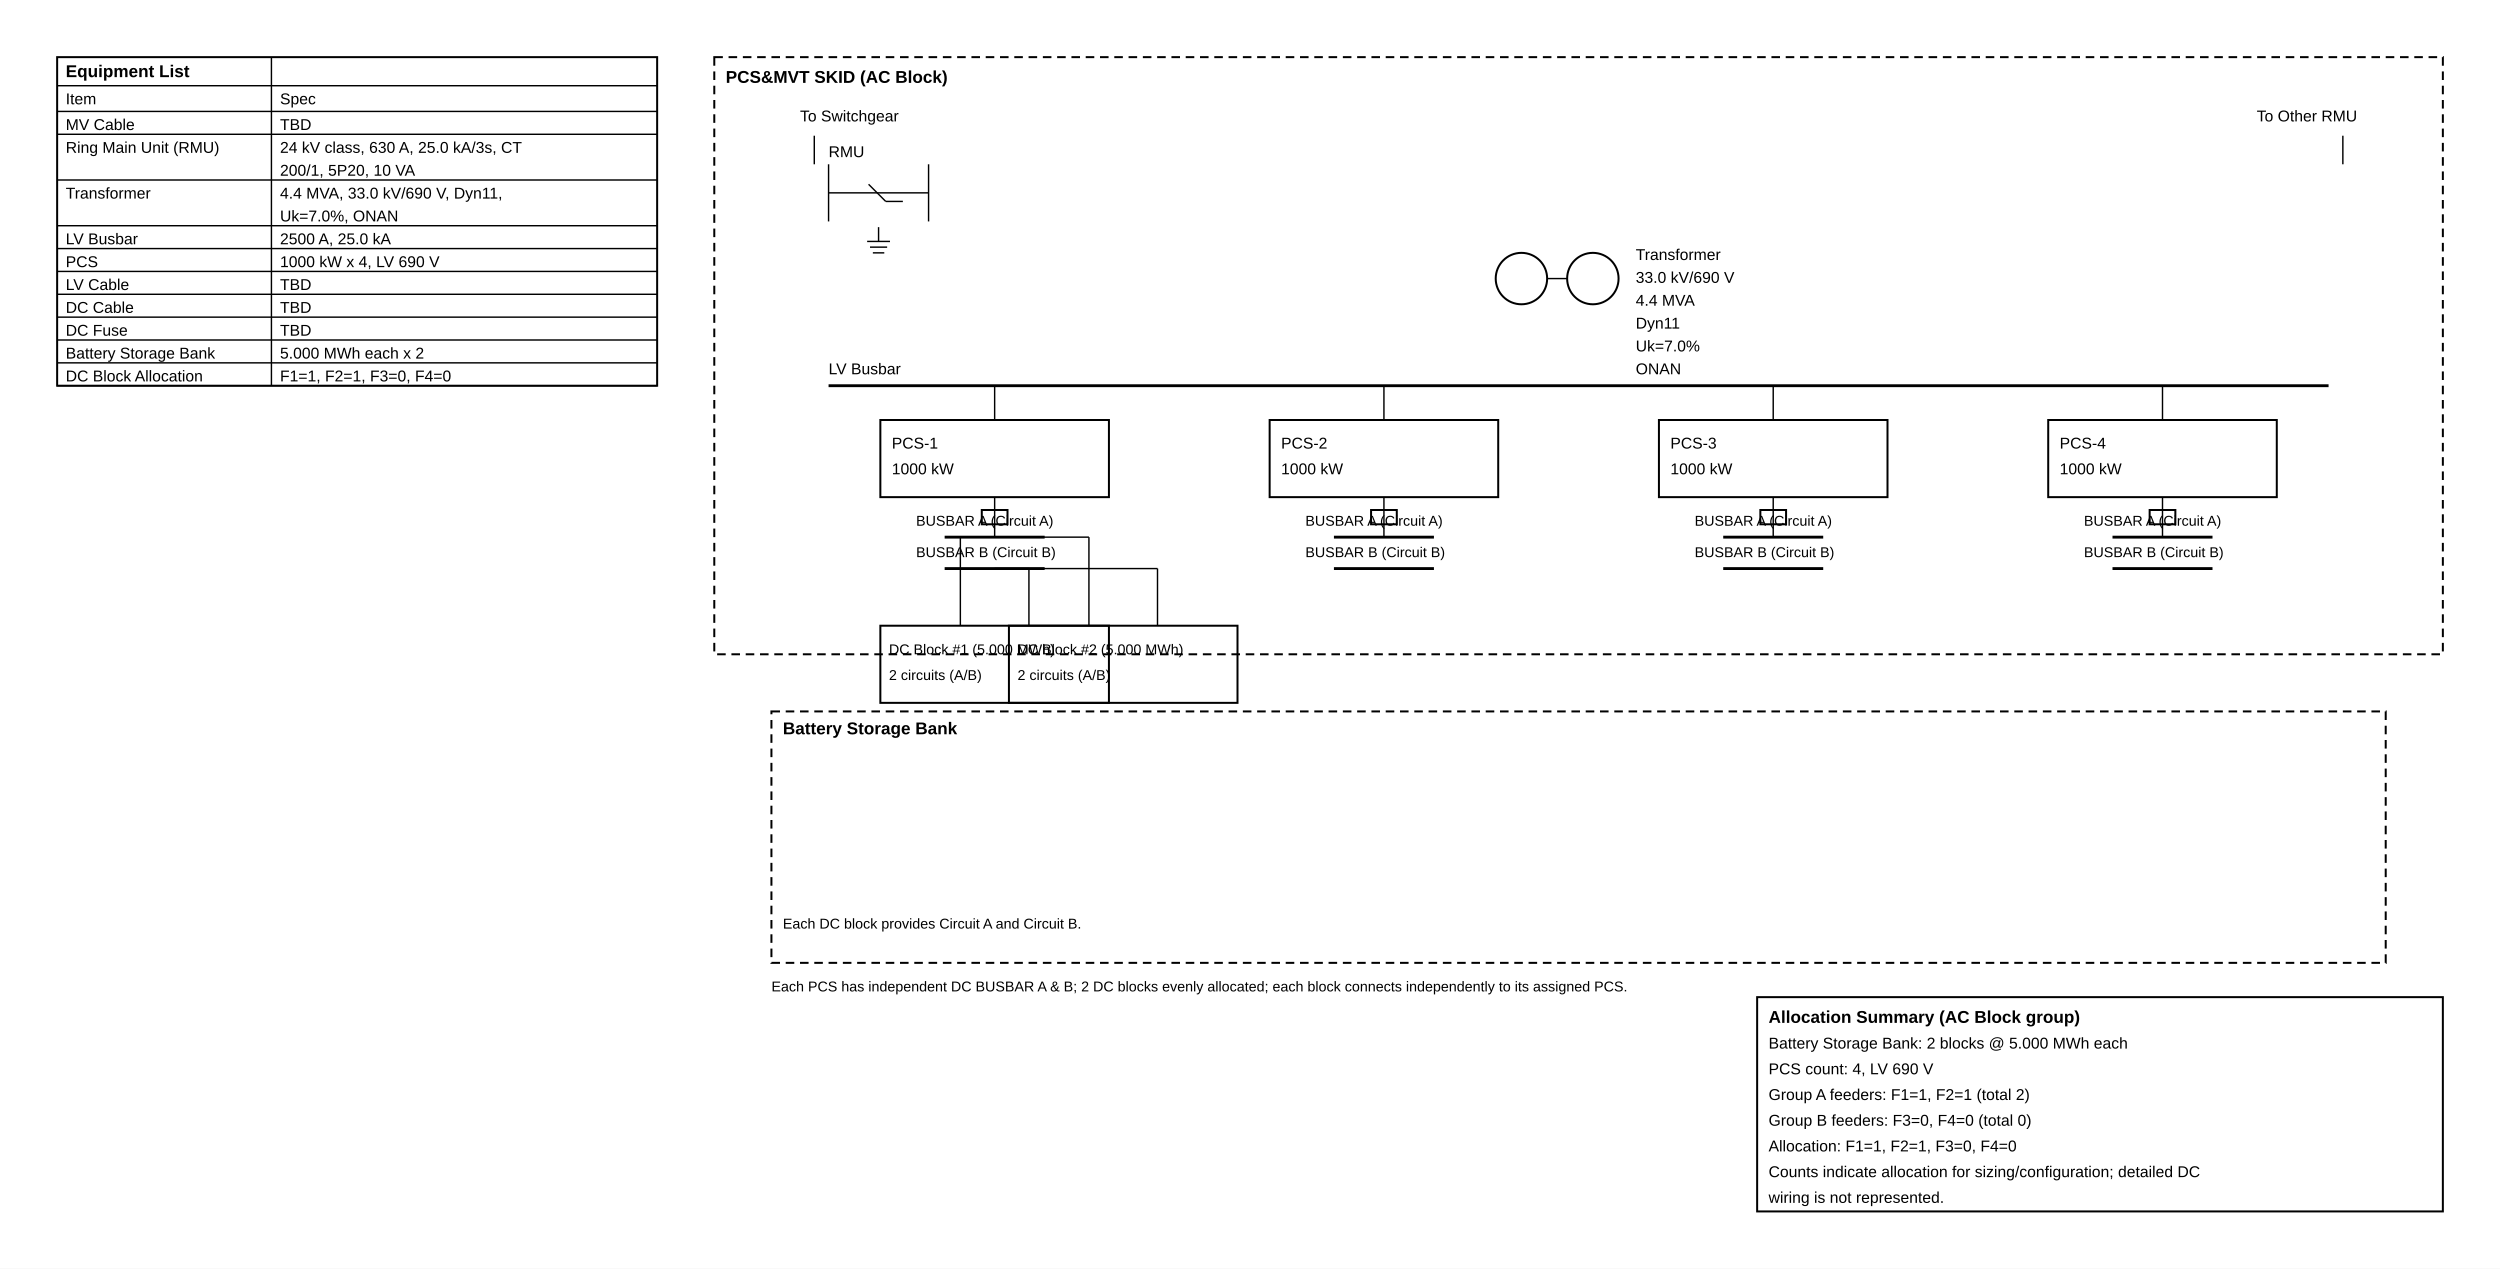
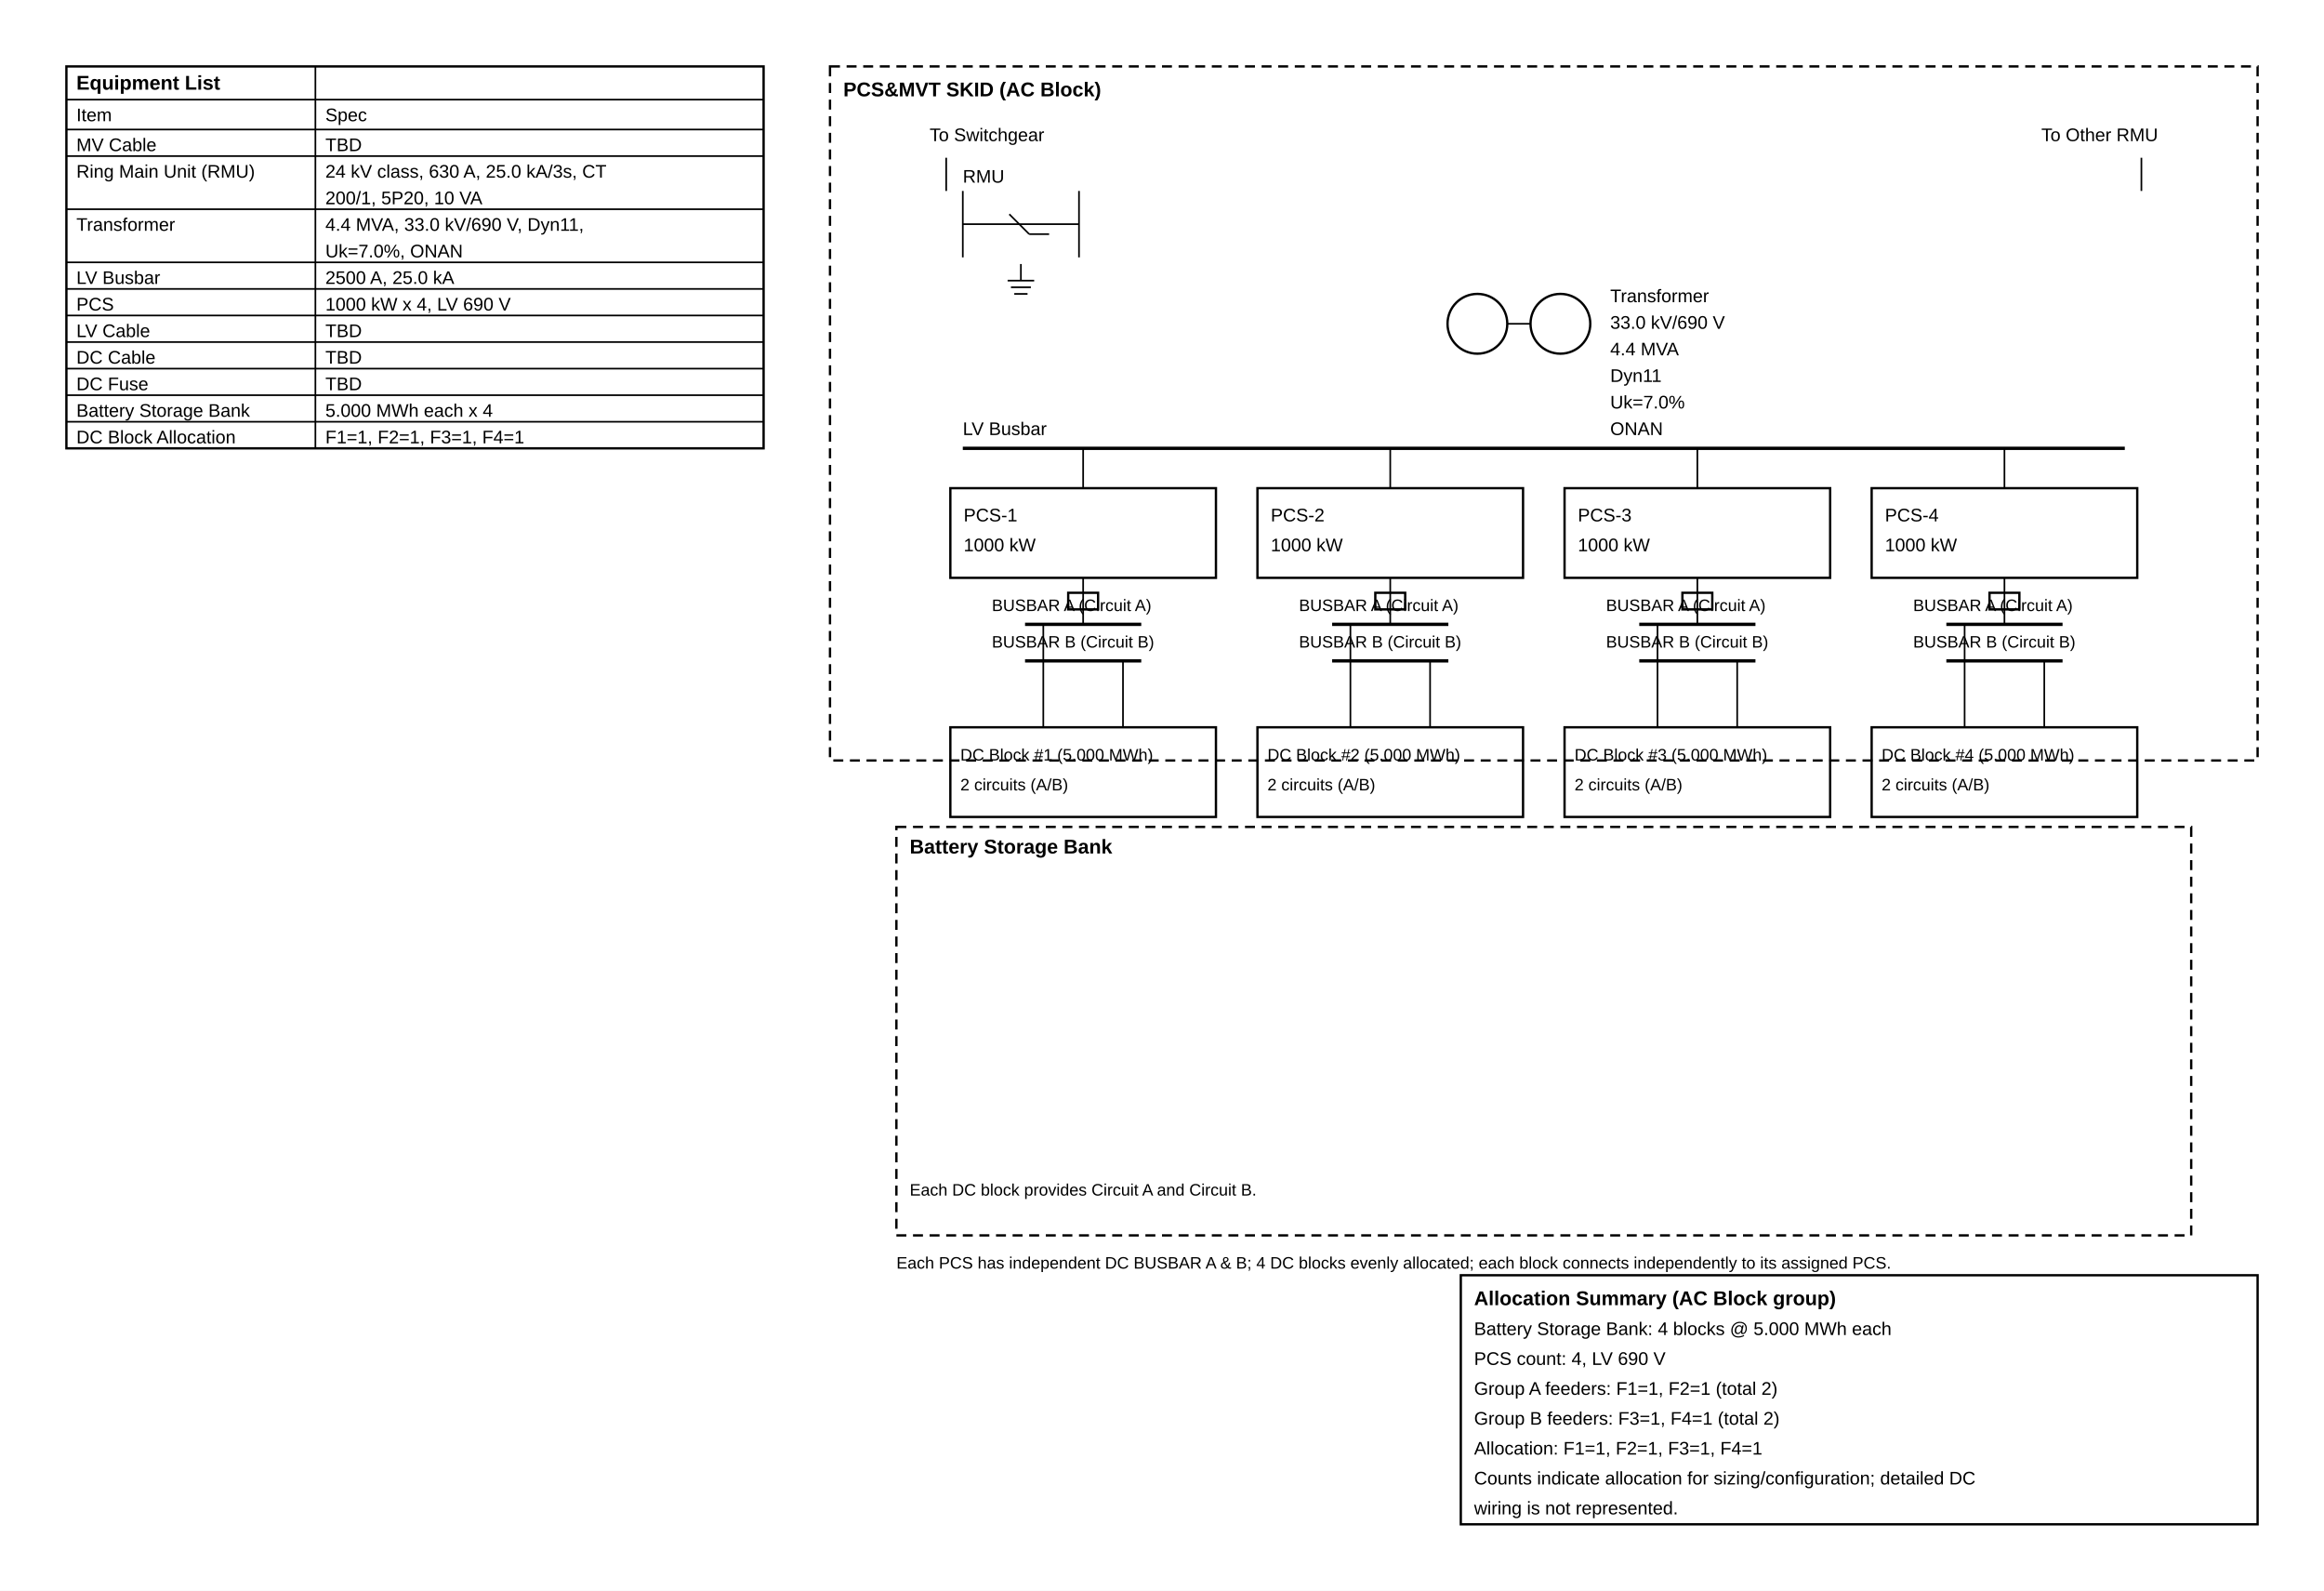
- <svg xmlns="http://www.w3.org/2000/svg" baseProfile="full" height="888.0px" version="1.1" viewBox="0 0 1750 888.0" width="1750px">
+ <svg xmlns="http://www.w3.org/2000/svg" baseProfile="full" height="958.0px" version="1.1" viewBox="0 0 1400 958.0" width="1400px">
  <defs />
  <style type="text/css">
- svg { font-family: Arial, 'DejaVu Sans', sans-serif; font-size: 11px; }
+ svg { font-family: Arial, 'DejaVu Sans', sans-serif; font-size: 11.0px; }
.outline { stroke: #000000; stroke-width: 1.4; fill: none; }
.thin { stroke: #000000; stroke-width: 1.0; fill: none; }
.thick { stroke: #000000; stroke-width: 2.0; fill: none; }
.dash { stroke: #000000; stroke-width: 1.4; fill: none; stroke-dasharray: 6,4; }
.label { fill: #000000; }
- .title { font-size: 12px; font-weight: bold; }
- .small { font-size: 10px; }
+ .title { font-size: 12.0px; font-weight: bold; }
+ .small { font-size: 10.0px; }
</style>
-   <rect fill="#ffffff" height="888.0" width="1750" x="0" y="0" />
-   <rect class="outline" height="230" width="420" x="40" y="40" />
-   <line class="thin" x1="190" x2="190" y1="40" y2="270" />
-   <line class="thin" x1="40" x2="460" y1="60" y2="60" />
-   <line class="thin" x1="40" x2="460" y1="78" y2="78" />
+   <rect fill="#ffffff" height="958.0" width="1400" x="0" y="0" />
+   <rect class="outline" height="230.0" width="420" x="40" y="40" />
+   <line class="thin" x1="190" x2="190" y1="40" y2="270.0" />
+   <line class="thin" x1="40" x2="460" y1="60.0" y2="60.0" />
+   <line class="thin" x1="40" x2="460" y1="78.0" y2="78.0" />
  <text class="label title" x="46" y="54">Equipment List</text>
-   <text class="label" x="46" y="73">Item</text>
-   <text class="label" x="196" y="73">Spec</text>
-   <text class="label" x="46" y="91">MV Cable</text>
-   <text class="label" x="196" y="91">TBD</text>
-   <line class="thin" x1="40" x2="460" y1="94" y2="94" />
-   <text class="label" x="46" y="107">Ring Main Unit (RMU)</text>
-   <text class="label" x="196" y="107">24 kV class, 630 A, 25.0 kA/3s, CT</text>
-   <text class="label" x="196" y="123">200/1, 5P20, 10 VA</text>
-   <line class="thin" x1="40" x2="460" y1="126" y2="126" />
-   <text class="label" x="46" y="139">Transformer</text>
-   <text class="label" x="196" y="139">4.4 MVA, 33.0 kV/690 V, Dyn11,</text>
-   <text class="label" x="196" y="155">Uk=7.0%, ONAN</text>
-   <line class="thin" x1="40" x2="460" y1="158" y2="158" />
-   <text class="label" x="46" y="171">LV Busbar</text>
-   <text class="label" x="196" y="171">2500 A, 25.0 kA</text>
-   <line class="thin" x1="40" x2="460" y1="174" y2="174" />
-   <text class="label" x="46" y="187">PCS</text>
-   <text class="label" x="196" y="187">1000 kW x 4, LV 690 V</text>
-   <line class="thin" x1="40" x2="460" y1="190" y2="190" />
-   <text class="label" x="46" y="203">LV Cable</text>
-   <text class="label" x="196" y="203">TBD</text>
-   <line class="thin" x1="40" x2="460" y1="206" y2="206" />
-   <text class="label" x="46" y="219">DC Cable</text>
-   <text class="label" x="196" y="219">TBD</text>
-   <line class="thin" x1="40" x2="460" y1="222" y2="222" />
-   <text class="label" x="46" y="235">DC Fuse</text>
-   <text class="label" x="196" y="235">TBD</text>
-   <line class="thin" x1="40" x2="460" y1="238" y2="238" />
-   <text class="label" x="46" y="251">Battery Storage Bank</text>
-   <text class="label" x="196" y="251">5.000 MWh each x 2</text>
-   <line class="thin" x1="40" x2="460" y1="254" y2="254" />
-   <text class="label" x="46" y="267">DC Block Allocation</text>
-   <text class="label" x="196" y="267">F1=1, F2=1, F3=0, F4=0</text>
-   <line class="thin" x1="40" x2="460" y1="270" y2="270" />
-   <rect class="dash" height="418" width="1210" x="500" y="40" />
+   <text class="label" x="46" y="73.0">Item</text>
+   <text class="label" x="196" y="73.0">Spec</text>
+   <text class="label" x="46" y="91.0">MV Cable</text>
+   <text class="label" x="196" y="91.0">TBD</text>
+   <line class="thin" x1="40" x2="460" y1="94.0" y2="94.0" />
+   <text class="label" x="46" y="107.0">Ring Main Unit (RMU)</text>
+   <text class="label" x="196" y="107.0">24 kV class, 630 A, 25.0 kA/3s, CT</text>
+   <text class="label" x="196" y="123.0">200/1, 5P20, 10 VA</text>
+   <line class="thin" x1="40" x2="460" y1="126.0" y2="126.0" />
+   <text class="label" x="46" y="139.0">Transformer</text>
+   <text class="label" x="196" y="139.0">4.4 MVA, 33.0 kV/690 V, Dyn11,</text>
+   <text class="label" x="196" y="155.0">Uk=7.0%, ONAN</text>
+   <line class="thin" x1="40" x2="460" y1="158.0" y2="158.0" />
+   <text class="label" x="46" y="171.0">LV Busbar</text>
+   <text class="label" x="196" y="171.0">2500 A, 25.0 kA</text>
+   <line class="thin" x1="40" x2="460" y1="174.0" y2="174.0" />
+   <text class="label" x="46" y="187.0">PCS</text>
+   <text class="label" x="196" y="187.0">1000 kW x 4, LV 690 V</text>
+   <line class="thin" x1="40" x2="460" y1="190.0" y2="190.0" />
+   <text class="label" x="46" y="203.0">LV Cable</text>
+   <text class="label" x="196" y="203.0">TBD</text>
+   <line class="thin" x1="40" x2="460" y1="206.0" y2="206.0" />
+   <text class="label" x="46" y="219.0">DC Cable</text>
+   <text class="label" x="196" y="219.0">TBD</text>
+   <line class="thin" x1="40" x2="460" y1="222.0" y2="222.0" />
+   <text class="label" x="46" y="235.0">DC Fuse</text>
+   <text class="label" x="196" y="235.0">TBD</text>
+   <line class="thin" x1="40" x2="460" y1="238.0" y2="238.0" />
+   <text class="label" x="46" y="251.0">Battery Storage Bank</text>
+   <text class="label" x="196" y="251.0">5.000 MWh each x 4</text>
+   <line class="thin" x1="40" x2="460" y1="254.0" y2="254.0" />
+   <text class="label" x="46" y="267.0">DC Block Allocation</text>
+   <text class="label" x="196" y="267.0">F1=1, F2=1, F3=1, F4=1</text>
+   <line class="thin" x1="40" x2="460" y1="270.0" y2="270.0" />
+   <rect class="dash" height="418" width="860" x="500" y="40" />
  <text class="label title" x="508" y="58">PCS&amp;MVT SKID (AC Block)</text>
  <text class="label" x="560" y="85">To Switchgear</text>
-   <text class="label" text-anchor="end" x="1650" y="85">To Other RMU</text>
+   <text class="label" text-anchor="end" x="1300" y="85">To Other RMU</text>
  <line class="thin" x1="570" x2="570" y1="95" y2="115" />
-   <line class="thin" x1="1640" x2="1640" y1="95" y2="115" />
+   <line class="thin" x1="1290" x2="1290" y1="95" y2="115" />
  <text class="label" x="580" y="110">RMU</text>
  <line class="thin" x1="580" x2="580" y1="115" y2="155" />
  <line class="thin" x1="650" x2="650" y1="115" y2="155" />
  <line class="thin" x1="580" x2="650" y1="135" y2="135" />
  <line class="thin" x1="608" x2="620" y1="129" y2="141" />
  <line class="thin" x1="620" x2="632" y1="141" y2="141" />
  <line class="thin" x1="615" x2="615" y1="159" y2="169" />
  <line class="thin" x1="607" x2="623" y1="169" y2="169" />
  <line class="thin" x1="609" x2="621" y1="173" y2="173" />
  <line class="thin" x1="611" x2="619" y1="177" y2="177" />
-   <circle class="outline" cx="1065.0" cy="195" r="18" />
-   <circle class="outline" cx="1115.0" cy="195" r="18" />
-   <line class="thin" x1="1083.0" x2="1097.0" y1="195" y2="195" />
-   <text class="label" x="1145.0" y="182">Transformer</text>
-   <text class="label" x="1145.0" y="198">33.0 kV/690 V</text>
-   <text class="label" x="1145.0" y="214">4.4 MVA</text>
-   <text class="label" x="1145.0" y="230">Dyn11</text>
-   <text class="label" x="1145.0" y="246">Uk=7.0%</text>
-   <text class="label" x="1145.0" y="262">ONAN</text>
-   <line class="thick" x1="580" x2="1630" y1="270" y2="270" />
+   <circle class="outline" cx="890.0" cy="195" r="18" />
+   <circle class="outline" cx="940.0" cy="195" r="18" />
+   <line class="thin" x1="908.0" x2="922.0" y1="195" y2="195" />
+   <text class="label" x="970.0" y="182">Transformer</text>
+   <text class="label" x="970.0" y="198">33.0 kV/690 V</text>
+   <text class="label" x="970.0" y="214">4.4 MVA</text>
+   <text class="label" x="970.0" y="230">Dyn11</text>
+   <text class="label" x="970.0" y="246">Uk=7.0%</text>
+   <text class="label" x="970.0" y="262">ONAN</text>
+   <line class="thick" x1="580" x2="1280" y1="270" y2="270" />
  <text class="label" x="580" y="262">LV Busbar</text>
-   <rect class="outline" height="54" width="160.0" x="616.25" y="294" />
-   <text class="label" x="624.25" y="314">PCS-1</text>
-   <text class="label" x="624.25" y="332">1000 kW</text>
-   <line class="thin" x1="696.25" x2="696.25" y1="270" y2="294" />
-   <rect class="outline" height="54" width="160.0" x="888.75" y="294" />
-   <text class="label" x="896.75" y="314">PCS-2</text>
-   <text class="label" x="896.75" y="332">1000 kW</text>
-   <line class="thin" x1="968.75" x2="968.75" y1="270" y2="294" />
-   <rect class="outline" height="54" width="160.0" x="1161.25" y="294" />
-   <text class="label" x="1169.25" y="314">PCS-3</text>
-   <text class="label" x="1169.25" y="332">1000 kW</text>
-   <line class="thin" x1="1241.25" x2="1241.25" y1="270" y2="294" />
-   <rect class="outline" height="54" width="160.0" x="1433.75" y="294" />
-   <text class="label" x="1441.75" y="314">PCS-4</text>
-   <text class="label" x="1441.75" y="332">1000 kW</text>
-   <line class="thin" x1="1513.75" x2="1513.75" y1="270" y2="294" />
-   <line class="thick" x1="661.25" x2="731.25" y1="376" y2="376" />
-   <text class="small" x="641.25" y="368">BUSBAR A (Circuit A)</text>
-   <line class="thick" x1="661.25" x2="731.25" y1="398" y2="398" />
-   <text class="small" x="641.25" y="390">BUSBAR B (Circuit B)</text>
-   <line class="thin" x1="696.25" x2="696.25" y1="348" y2="376" />
-   <rect class="outline" height="10" width="18" x="687.25" y="357.0" />
-   <line class="thick" x1="933.75" x2="1003.75" y1="376" y2="376" />
-   <text class="small" x="913.75" y="368">BUSBAR A (Circuit A)</text>
-   <line class="thick" x1="933.75" x2="1003.75" y1="398" y2="398" />
-   <text class="small" x="913.75" y="390">BUSBAR B (Circuit B)</text>
-   <line class="thin" x1="968.75" x2="968.75" y1="348" y2="376" />
-   <rect class="outline" height="10" width="18" x="959.75" y="357.0" />
-   <line class="thick" x1="1206.25" x2="1276.25" y1="376" y2="376" />
-   <text class="small" x="1186.25" y="368">BUSBAR A (Circuit A)</text>
-   <line class="thick" x1="1206.25" x2="1276.25" y1="398" y2="398" />
-   <text class="small" x="1186.25" y="390">BUSBAR B (Circuit B)</text>
-   <line class="thin" x1="1241.25" x2="1241.25" y1="348" y2="376" />
-   <rect class="outline" height="10" width="18" x="1232.25" y="357.0" />
-   <line class="thick" x1="1478.75" x2="1548.75" y1="376" y2="376" />
-   <text class="small" x="1458.75" y="368">BUSBAR A (Circuit A)</text>
-   <line class="thick" x1="1478.75" x2="1548.75" y1="398" y2="398" />
-   <text class="small" x="1458.75" y="390">BUSBAR B (Circuit B)</text>
-   <line class="thin" x1="1513.75" x2="1513.75" y1="348" y2="376" />
-   <rect class="outline" height="10" width="18" x="1504.75" y="357.0" />
-   <rect class="dash" height="176.0" width="1130" x="540" y="498" />
+   <rect class="outline" height="54" width="160.0" x="572.5" y="294" />
+   <text class="label" x="580.5" y="314">PCS-1</text>
+   <text class="label" x="580.5" y="332">1000 kW</text>
+   <line class="thin" x1="652.5" x2="652.5" y1="270" y2="294" />
+   <rect class="outline" height="54" width="160.0" x="757.5" y="294" />
+   <text class="label" x="765.5" y="314">PCS-2</text>
+   <text class="label" x="765.5" y="332">1000 kW</text>
+   <line class="thin" x1="837.5" x2="837.5" y1="270" y2="294" />
+   <rect class="outline" height="54" width="160.0" x="942.5" y="294" />
+   <text class="label" x="950.5" y="314">PCS-3</text>
+   <text class="label" x="950.5" y="332">1000 kW</text>
+   <line class="thin" x1="1022.5" x2="1022.5" y1="270" y2="294" />
+   <rect class="outline" height="54" width="160.0" x="1127.5" y="294" />
+   <text class="label" x="1135.5" y="314">PCS-4</text>
+   <text class="label" x="1135.5" y="332">1000 kW</text>
+   <line class="thin" x1="1207.5" x2="1207.5" y1="270" y2="294" />
+   <line class="thick" x1="617.5" x2="687.5" y1="376" y2="376" />
+   <text class="small" x="597.5" y="368">BUSBAR A (Circuit A)</text>
+   <line class="thick" x1="617.5" x2="687.5" y1="398" y2="398" />
+   <text class="small" x="597.5" y="390">BUSBAR B (Circuit B)</text>
+   <line class="thin" x1="652.5" x2="652.5" y1="348" y2="376" />
+   <rect class="outline" height="10" width="18" x="643.5" y="357.0" />
+   <line class="thick" x1="802.5" x2="872.5" y1="376" y2="376" />
+   <text class="small" x="782.5" y="368">BUSBAR A (Circuit A)</text>
+   <line class="thick" x1="802.5" x2="872.5" y1="398" y2="398" />
+   <text class="small" x="782.5" y="390">BUSBAR B (Circuit B)</text>
+   <line class="thin" x1="837.5" x2="837.5" y1="348" y2="376" />
+   <rect class="outline" height="10" width="18" x="828.5" y="357.0" />
+   <line class="thick" x1="987.5" x2="1057.5" y1="376" y2="376" />
+   <text class="small" x="967.5" y="368">BUSBAR A (Circuit A)</text>
+   <line class="thick" x1="987.5" x2="1057.5" y1="398" y2="398" />
+   <text class="small" x="967.5" y="390">BUSBAR B (Circuit B)</text>
+   <line class="thin" x1="1022.5" x2="1022.5" y1="348" y2="376" />
+   <rect class="outline" height="10" width="18" x="1013.5" y="357.0" />
+   <line class="thick" x1="1172.5" x2="1242.5" y1="376" y2="376" />
+   <text class="small" x="1152.5" y="368">BUSBAR A (Circuit A)</text>
+   <line class="thick" x1="1172.5" x2="1242.5" y1="398" y2="398" />
+   <text class="small" x="1152.5" y="390">BUSBAR B (Circuit B)</text>
+   <line class="thin" x1="1207.5" x2="1207.5" y1="348" y2="376" />
+   <rect class="outline" height="10" width="18" x="1198.5" y="357.0" />
+   <rect class="dash" height="246.0" width="780" x="540" y="498" />
  <text class="label title" x="548" y="514">Battery Storage Bank</text>
-   <rect class="outline" height="54" width="160.0" x="616.25" y="438" />
-   <text class="small" x="622.25" y="458">DC Block #1 (5.000 MWh)</text>
-   <text class="small" x="622.25" y="476">2 circuits (A/B)</text>
-   <line class="thin" x1="672.25" x2="672.25" y1="438" y2="376" />
-   <line class="thin" x1="672.25" x2="696.25" y1="376" y2="376" />
-   <line class="thin" x1="720.25" x2="720.25" y1="438" y2="398" />
-   <line class="thin" x1="720.25" x2="696.25" y1="398" y2="398" />
-   <rect class="outline" height="54" width="160.0" x="706.25" y="438" />
-   <text class="small" x="712.25" y="458">DC Block #2 (5.000 MWh)</text>
-   <text class="small" x="712.25" y="476">2 circuits (A/B)</text>
-   <line class="thin" x1="762.25" x2="762.25" y1="438" y2="376" />
-   <line class="thin" x1="762.25" x2="696.25" y1="376" y2="376" />
-   <line class="thin" x1="810.25" x2="810.25" y1="438" y2="398" />
-   <line class="thin" x1="810.25" x2="696.25" y1="398" y2="398" />
-   <text class="small" x="540" y="694.0">Each PCS has independent DC BUSBAR A &amp; B; 2 DC blocks evenly allocated; each block connects independently to its assigned PCS.</text>
-   <text class="small" x="548" y="650.0">Each DC block provides Circuit A and Circuit B.</text>
-   <rect class="outline" height="150" width="480.0" x="1230.0" y="698.0" />
-   <text class="label title" x="1238.0" y="716.0">Allocation Summary (AC Block group)</text>
-   <text class="label" x="1238.0" y="734.0">Battery Storage Bank: 2 blocks @ 5.000 MWh each</text>
-   <text class="label" x="1238.0" y="752.0">PCS count: 4, LV 690 V</text>
-   <text class="label" x="1238.0" y="770.0">Group A feeders: F1=1, F2=1 (total 2)</text>
-   <text class="label" x="1238.0" y="788.0">Group B feeders: F3=0, F4=0 (total 0)</text>
-   <text class="label" x="1238.0" y="806.0">Allocation: F1=1, F2=1, F3=0, F4=0</text>
-   <text class="label" x="1238.0" y="824.0">Counts indicate allocation for sizing/configuration; detailed DC</text>
-   <text class="label" x="1238.0" y="842.0">wiring is not represented.</text>
+   <rect class="outline" height="54" width="160.0" x="572.5" y="438" />
+   <text class="small" x="578.5" y="458">DC Block #1 (5.000 MWh)</text>
+   <text class="small" x="578.5" y="476">2 circuits (A/B)</text>
+   <line class="thin" x1="628.5" x2="628.5" y1="438" y2="376" />
+   <line class="thin" x1="628.5" x2="652.5" y1="376" y2="376" />
+   <line class="thin" x1="676.5" x2="676.5" y1="438" y2="398" />
+   <line class="thin" x1="676.5" x2="652.5" y1="398" y2="398" />
+   <rect class="outline" height="54" width="160.0" x="757.5" y="438" />
+   <text class="small" x="763.5" y="458">DC Block #2 (5.000 MWh)</text>
+   <text class="small" x="763.5" y="476">2 circuits (A/B)</text>
+   <line class="thin" x1="813.5" x2="813.5" y1="438" y2="376" />
+   <line class="thin" x1="813.5" x2="837.5" y1="376" y2="376" />
+   <line class="thin" x1="861.5" x2="861.5" y1="438" y2="398" />
+   <line class="thin" x1="861.5" x2="837.5" y1="398" y2="398" />
+   <rect class="outline" height="54" width="160.0" x="942.5" y="438" />
+   <text class="small" x="948.5" y="458">DC Block #3 (5.000 MWh)</text>
+   <text class="small" x="948.5" y="476">2 circuits (A/B)</text>
+   <line class="thin" x1="998.5" x2="998.5" y1="438" y2="376" />
+   <line class="thin" x1="998.5" x2="1022.5" y1="376" y2="376" />
+   <line class="thin" x1="1046.5" x2="1046.5" y1="438" y2="398" />
+   <line class="thin" x1="1046.5" x2="1022.5" y1="398" y2="398" />
+   <rect class="outline" height="54" width="160.0" x="1127.5" y="438" />
+   <text class="small" x="1133.5" y="458">DC Block #4 (5.000 MWh)</text>
+   <text class="small" x="1133.5" y="476">2 circuits (A/B)</text>
+   <line class="thin" x1="1183.5" x2="1183.5" y1="438" y2="376" />
+   <line class="thin" x1="1183.5" x2="1207.5" y1="376" y2="376" />
+   <line class="thin" x1="1231.5" x2="1231.5" y1="438" y2="398" />
+   <line class="thin" x1="1231.5" x2="1207.5" y1="398" y2="398" />
+   <text class="small" x="540" y="764.0">Each PCS has independent DC BUSBAR A &amp; B; 4 DC blocks evenly allocated; each block connects independently to its assigned PCS.</text>
+   <text class="small" x="548" y="720.0">Each DC block provides Circuit A and Circuit B.</text>
+   <rect class="outline" height="150" width="480.0" x="880.0" y="768.0" />
+   <text class="label title" x="888.0" y="786.0">Allocation Summary (AC Block group)</text>
+   <text class="label" x="888.0" y="804.0">Battery Storage Bank: 4 blocks @ 5.000 MWh each</text>
+   <text class="label" x="888.0" y="822.0">PCS count: 4, LV 690 V</text>
+   <text class="label" x="888.0" y="840.0">Group A feeders: F1=1, F2=1 (total 2)</text>
+   <text class="label" x="888.0" y="858.0">Group B feeders: F3=1, F4=1 (total 2)</text>
+   <text class="label" x="888.0" y="876.0">Allocation: F1=1, F2=1, F3=1, F4=1</text>
+   <text class="label" x="888.0" y="894.0">Counts indicate allocation for sizing/configuration; detailed DC</text>
+   <text class="label" x="888.0" y="912.0">wiring is not represented.</text>
</svg>
